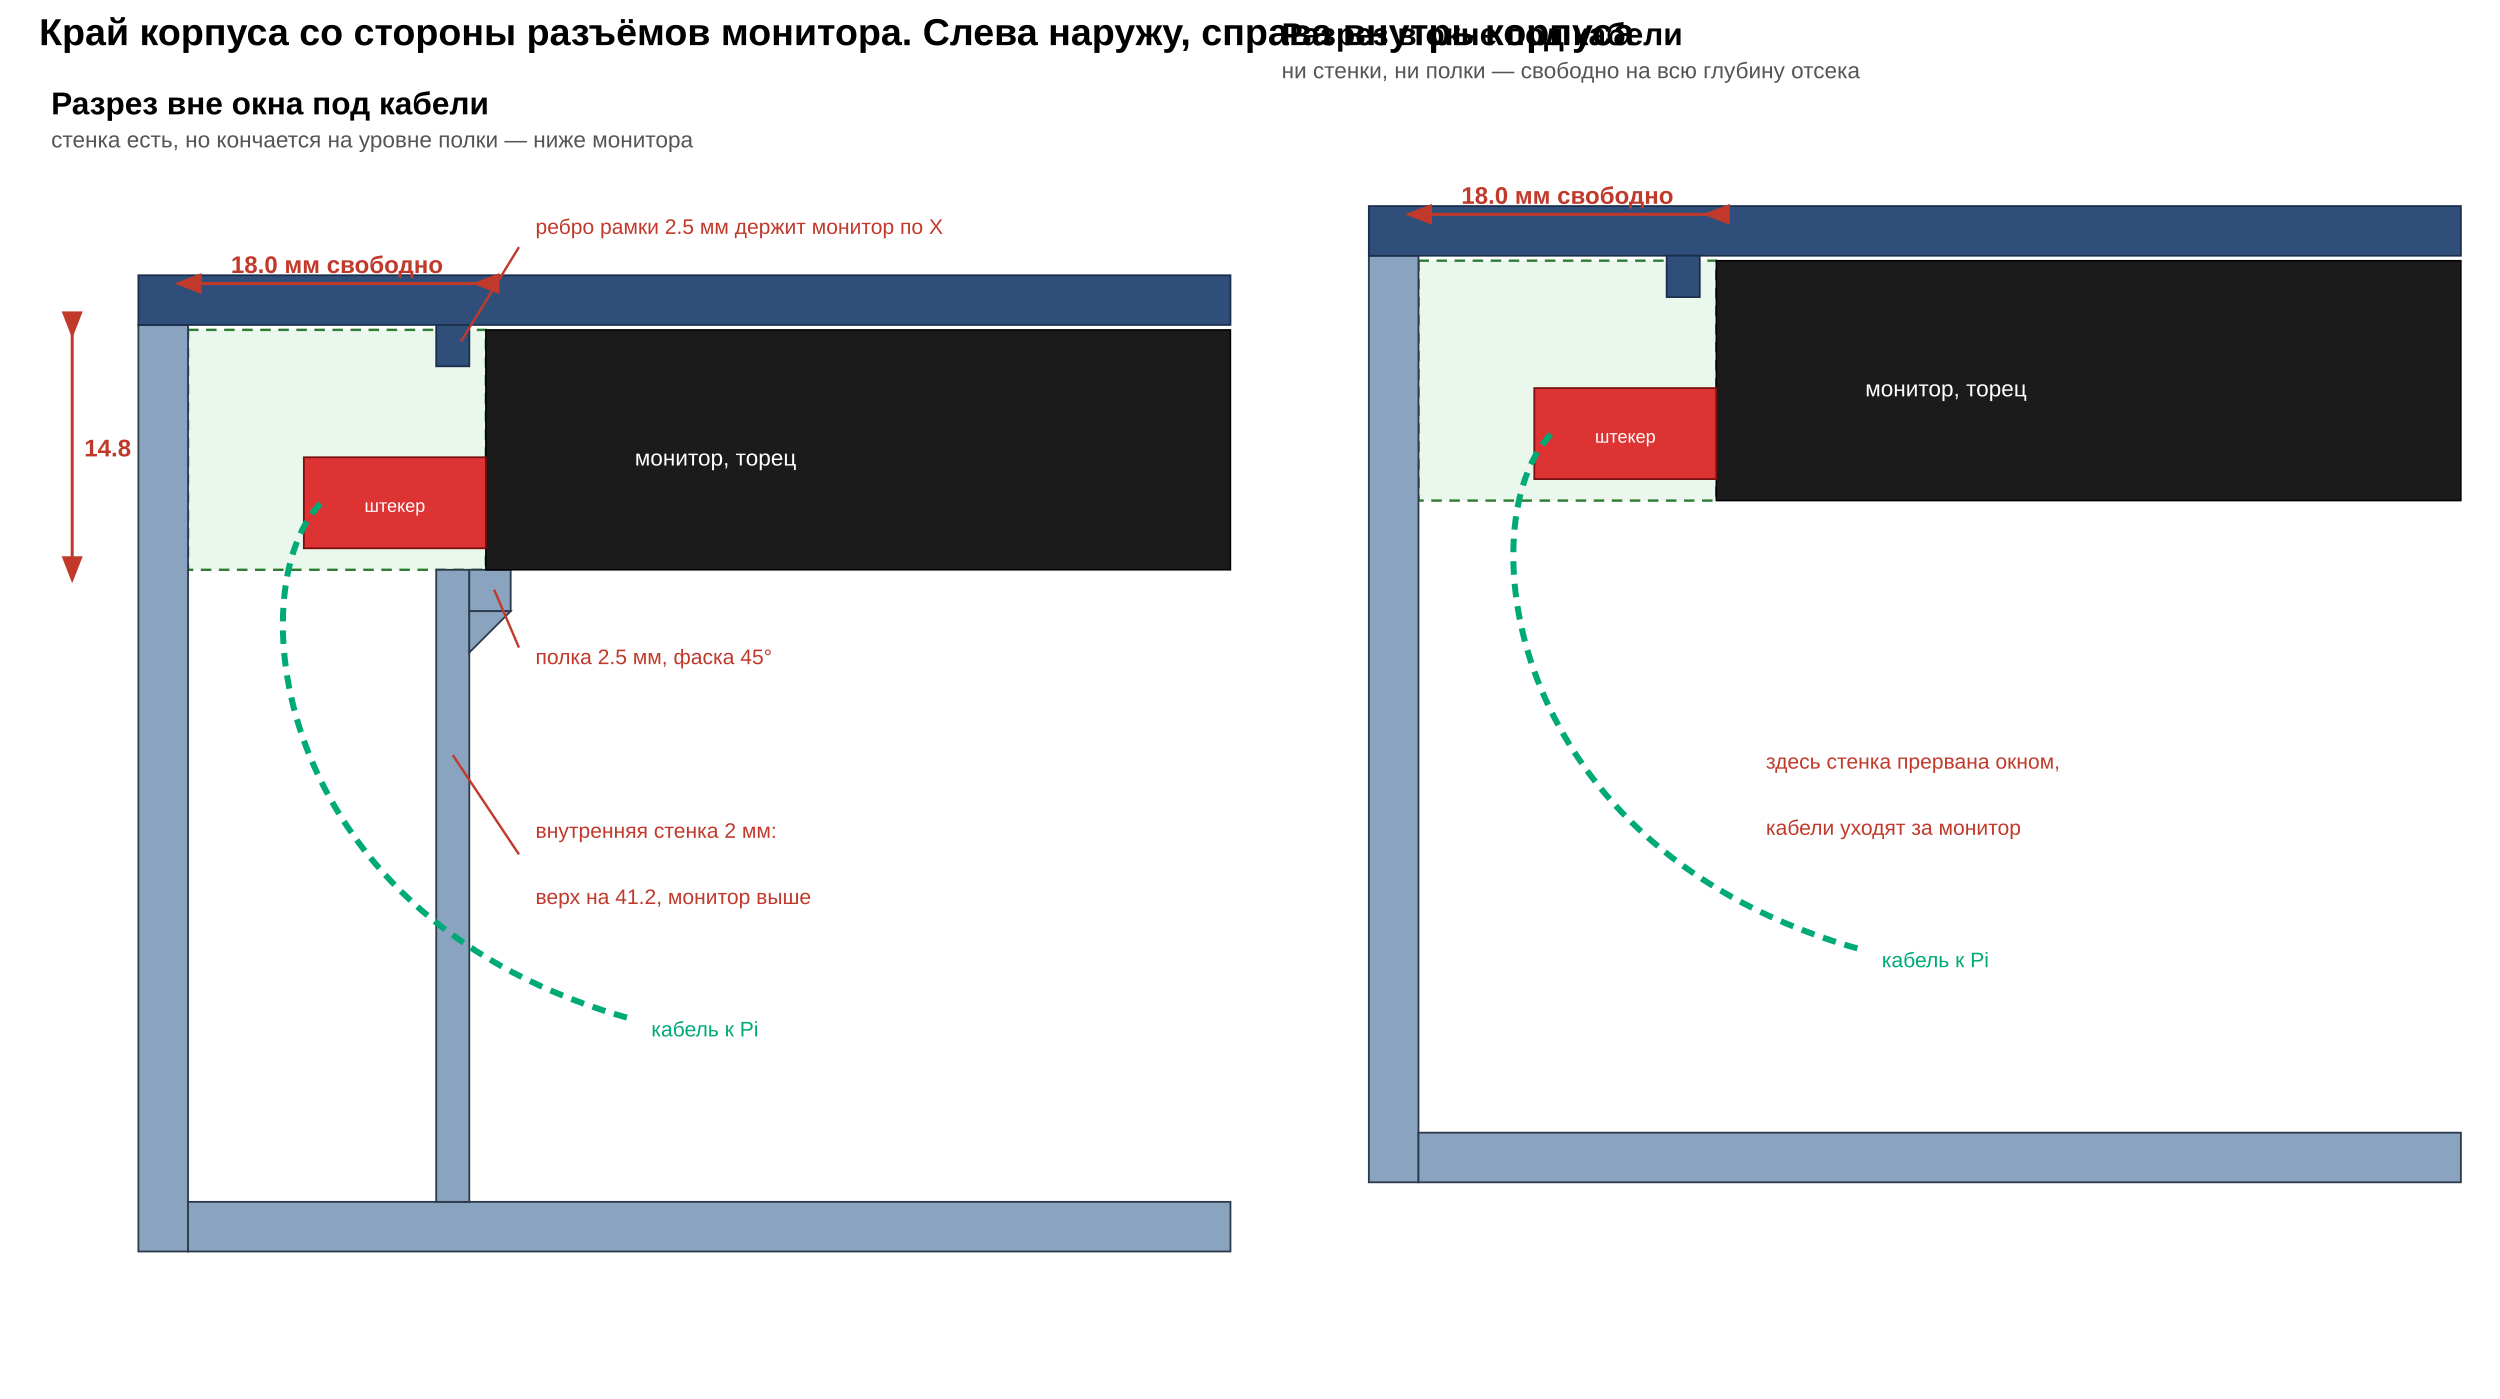
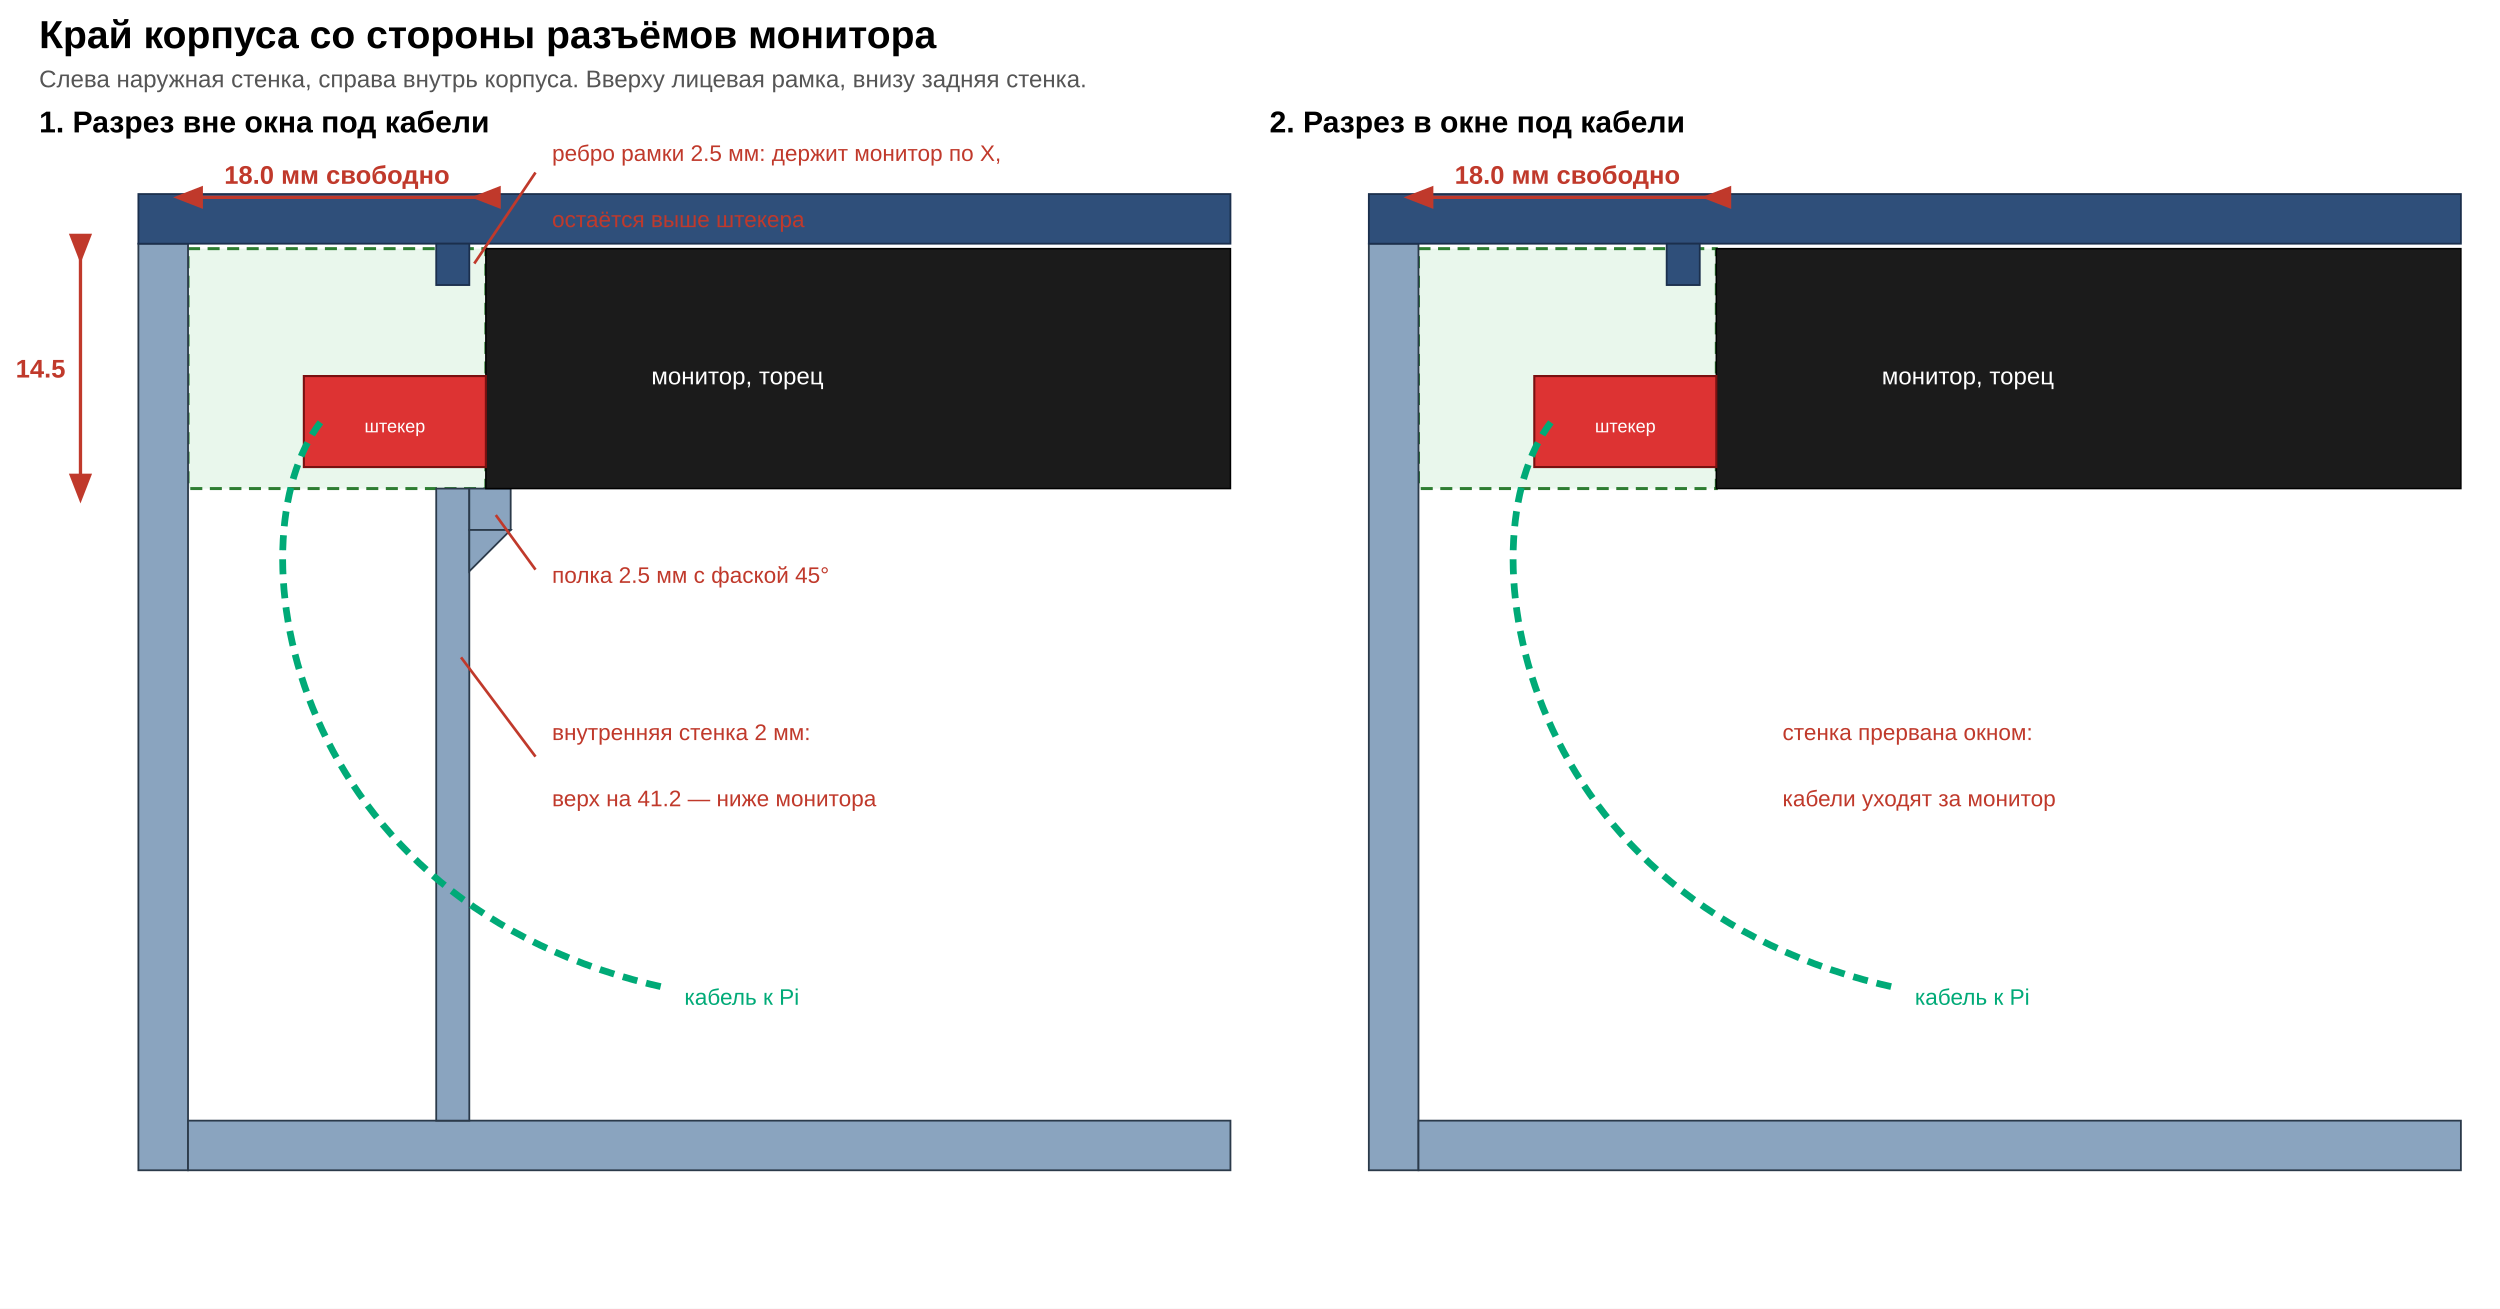
- <svg xmlns="http://www.w3.org/2000/svg" width="1662" height="930" viewBox="0 0 1662 930" font-family="Arial">
+ <svg xmlns="http://www.w3.org/2000/svg" width="1662" height="870" viewBox="0 0 1662 870" font-family="Arial">
  <defs>
    <marker id="ar" markerWidth="9" markerHeight="9" refX="4.5" refY="4.5" orient="auto">
      <path d="M0,4.5 L9,1 L9,8 z" fill="#c0392b" />
    </marker>
  </defs>
  <rect width="100%" height="100%" fill="#fff" />
-   <g transform="translate(26,106)">
-     <text x="8.0" y="-30.0" font-size="21" font-weight="bold">Разрез вне окна под кабели</text>
-     <text x="8.0" y="-8.0" font-size="15" fill="#555">стенка есть, но кончается на уровне полки — ниже монитора</text>
-     <rect x="99.0" y="113.3" width="198.0" height="159.5" fill="#e9f7ec" stroke="#2e7d32" stroke-width="1.6" stroke-dasharray="7 5" opacity="1.0" />
-     <rect x="66.0" y="110.0" width="33.0" height="616.0" fill="#8aa4bf" stroke="#2b3a4a" stroke-width="1.2" opacity="1.0" />
-     <rect x="99.0" y="693.0" width="693.0" height="33.0" fill="#8aa4bf" stroke="#2b3a4a" stroke-width="1.2" opacity="1.0" />
-     <rect x="264.0" y="272.8" width="22.0" height="420.2" fill="#8aa4bf" stroke="#2b3a4a" stroke-width="1.2" opacity="1.0" />
-     <polygon points="286.0,272.8 313.5,272.8 313.5,300.3 286.0,300.3" fill="#8aa4bf" stroke="#2b3a4a" stroke-width="1.2" />
-     <polygon points="286.0,300.3 313.5,300.3 286.0,327.8" fill="#8aa4bf" stroke="#2b3a4a" stroke-width="1.2" />
-     <rect x="297.0" y="113.3" width="495.0" height="159.5" fill="#1b1b1b" stroke="#000" stroke-width="1.0" opacity="1.0" />
-     <text x="396.0" y="203.5" font-size="15" fill="#fff" text-anchor="start" font-weight="normal">монитор, торец</text>
-     <rect x="66.0" y="77.0" width="726.0" height="33.0" fill="#2f4f7a" stroke="#1b2f4d" stroke-width="1.2" opacity="1.0" />
-     <rect x="264.0" y="110.0" width="22.0" height="27.5" fill="#2f4f7a" stroke="#1b2f4d" stroke-width="1.2" opacity="1.0" />
-     <rect x="176.0" y="198.0" width="121.0" height="60.5" fill="#d33" stroke="#7a1010" stroke-width="1.2" opacity="1.0" />
-     <text x="236.5" y="234.3" font-size="12" fill="#fff" text-anchor="middle" font-weight="normal">штекер</text>
-     <path d="M 187.0 228.8 C 132.0 286.0, 154.0 506.0, 396.0 572.0" stroke="#0a7" stroke-width="4" fill="none" stroke-dasharray="9 6" />
-     <text x="407.0" y="583.0" font-size="14" fill="#0a7" text-anchor="start" font-weight="normal">кабель к Pi</text>
-     <line x1="99.0" y1="82.5" x2="297.0" y2="82.5" stroke="#c0392b" stroke-width="2" marker-start="url(#ar)" marker-end="url(#ar)" />
-     <text x="198.0" y="75.5" font-size="16" font-weight="bold" fill="#c0392b" text-anchor="middle">18.0 мм свободно</text>
-     <line x1="22.0" y1="272.8" x2="22.0" y2="110.0" stroke="#c0392b" stroke-width="2" marker-start="url(#ar)" marker-end="url(#ar)" />
-     <text x="30.0" y="197.4" font-size="16" font-weight="bold" fill="#c0392b">14.8</text>
-     <text x="330.0" y="335.5" font-size="14" fill="#c0392b" text-anchor="start" font-weight="normal">полка 2.5 мм, фаска 45°</text>
-     <line x1="319.0" y1="324.5" x2="302.5" y2="286.0" stroke="#c0392b" stroke-width="1.6" />
-     <text x="330.0" y="451.0" font-size="14" fill="#c0392b" text-anchor="start" font-weight="normal">внутренняя стенка 2 мм:</text>
-     <text x="330.0" y="495.0" font-size="14" fill="#c0392b" text-anchor="start" font-weight="normal">верх на 41.2, монитор выше</text>
-     <line x1="319.0" y1="462.0" x2="275.0" y2="396.0" stroke="#c0392b" stroke-width="1.6" />
-     <text x="330.0" y="49.5" font-size="14" fill="#c0392b" text-anchor="start" font-weight="normal">ребро рамки 2.5 мм держит монитор по X</text>
-     <line x1="319.0" y1="58.3" x2="280.5" y2="121.0" stroke="#c0392b" stroke-width="1.6" />
+   <text x="26" y="32" font-size="26" font-weight="bold">Край корпуса со стороны разъёмов монитора</text>
+   <text x="26" y="58" font-size="16" fill="#555">Слева наружная стенка, справа внутрь корпуса. Вверху лицевая рамка, внизу задняя стенка.</text>
+   <text x="26" y="88" font-size="20" font-weight="bold">1. Разрез вне окна под кабели</text>
+   <text x="844.0" y="88" font-size="20" font-weight="bold">2. Разрез в окне под кабели</text>
+   <g transform="translate(26,96)">
+     <rect x="99.0" y="69.3" width="198.0" height="159.5" fill="#e9f7ec" stroke="#2e7d32" stroke-width="2.0" stroke-dasharray="8 5" />
+     <rect x="66.0" y="66.0" width="33.0" height="616.0" fill="#8aa4bf" stroke="#2b3a4a" stroke-width="1.2" />
+     <rect x="99.0" y="649.0" width="693.0" height="33.0" fill="#8aa4bf" stroke="#2b3a4a" stroke-width="1.2" />
+     <rect x="264.0" y="228.8" width="22.0" height="420.2" fill="#8aa4bf" stroke="#2b3a4a" stroke-width="1.2" />
+     <polygon points="286.0,228.8 313.5,228.8 313.5,256.3 286.0,256.3" fill="#8aa4bf" stroke="#2b3a4a" stroke-width="1.2" />
+     <polygon points="286.0,256.3 313.5,256.3 286.0,283.8" fill="#8aa4bf" stroke="#2b3a4a" stroke-width="1.2" />
+     <rect x="297.0" y="69.3" width="495.0" height="159.5" fill="#1b1b1b" stroke="#000" stroke-width="1.0" />
+     <text x="407.0" y="159.5" font-size="16" fill="#fff" text-anchor="start" font-weight="normal">монитор, торец</text>
+     <rect x="66.0" y="33.0" width="726.0" height="33.0" fill="#2f4f7a" stroke="#1b2f4d" stroke-width="1.2" />
+     <rect x="264.0" y="66.0" width="22.0" height="27.5" fill="#2f4f7a" stroke="#1b2f4d" stroke-width="1.2" />
+     <rect x="176.0" y="154.0" width="121.0" height="60.5" fill="#d33" stroke="#7a1010" stroke-width="1.4" />
+     <text x="236.5" y="191.4" font-size="12" fill="#fff" text-anchor="middle" font-weight="normal">штекер</text>
+     <path d="M 187.0 184.8 C 126.5 264.0, 165.0 506.0, 418.0 561.0" stroke="#0a7" stroke-width="4.5" fill="none" stroke-dasharray="10 6" />
+     <text x="429.0" y="572.0" font-size="15" fill="#0a7" text-anchor="start" font-weight="normal">кабель к Pi</text>
+     <line x1="99.0" y1="35.2" x2="297.0" y2="35.2" stroke="#c0392b" stroke-width="2.2" marker-start="url(#ar)" marker-end="url(#ar)" />
+     <text x="198.0" y="26.2" font-size="17" font-weight="bold" fill="#c0392b" text-anchor="middle">18.0 мм свободно</text>
+     <line x1="27.5" y1="228.8" x2="27.5" y2="69.3" stroke="#c0392b" stroke-width="2.2" marker-start="url(#ar)" marker-end="url(#ar)" />
+     <text x="17.5" y="155.0" font-size="17" font-weight="bold" fill="#c0392b" text-anchor="end">14.5</text>
+     <text x="341.0" y="291.5" font-size="15" fill="#c0392b" text-anchor="start" font-weight="normal">полка 2.5 мм с фаской 45°</text>
+     <line x1="330.0" y1="282.7" x2="303.6" y2="246.4" stroke="#c0392b" stroke-width="1.8" />
+     <text x="341.0" y="396.0" font-size="15" fill="#c0392b" text-anchor="start" font-weight="normal">внутренняя стенка 2 мм:</text>
+     <text x="341.0" y="440.0" font-size="15" fill="#c0392b" text-anchor="start" font-weight="normal">верх на 41.2 — ниже монитора</text>
+     <line x1="330.0" y1="407.0" x2="280.5" y2="341.0" stroke="#c0392b" stroke-width="1.8" />
+     <text x="341.0" y="11.0" font-size="15" fill="#c0392b" text-anchor="start" font-weight="normal">ребро рамки 2.5 мм: держит монитор по X,</text>
+     <text x="341.0" y="55.0" font-size="15" fill="#c0392b" text-anchor="start" font-weight="normal">остаётся выше штекера</text>
+     <line x1="330.0" y1="18.7" x2="289.3" y2="79.2" stroke="#c0392b" stroke-width="1.8" />
  </g>
-   <g transform="translate(844.0,60)">
-     <text x="8.0" y="-30.0" font-size="21" font-weight="bold">Разрез в окне под кабели</text>
-     <text x="8.0" y="-8.0" font-size="15" fill="#555">ни стенки, ни полки — свободно на всю глубину отсека</text>
-     <rect x="99.0" y="113.3" width="198.0" height="159.5" fill="#e9f7ec" stroke="#2e7d32" stroke-width="1.6" stroke-dasharray="7 5" opacity="1.0" />
-     <rect x="66.0" y="110.0" width="33.0" height="616.0" fill="#8aa4bf" stroke="#2b3a4a" stroke-width="1.2" opacity="1.0" />
-     <rect x="99.0" y="693.0" width="693.0" height="33.0" fill="#8aa4bf" stroke="#2b3a4a" stroke-width="1.2" opacity="1.0" />
-     <rect x="297.0" y="113.3" width="495.0" height="159.5" fill="#1b1b1b" stroke="#000" stroke-width="1.0" opacity="1.0" />
-     <text x="396.0" y="203.5" font-size="15" fill="#fff" text-anchor="start" font-weight="normal">монитор, торец</text>
-     <rect x="66.0" y="77.0" width="726.0" height="33.0" fill="#2f4f7a" stroke="#1b2f4d" stroke-width="1.2" opacity="1.0" />
-     <rect x="264.0" y="110.0" width="22.0" height="27.5" fill="#2f4f7a" stroke="#1b2f4d" stroke-width="1.2" opacity="1.0" />
-     <rect x="176.0" y="198.0" width="121.0" height="60.5" fill="#d33" stroke="#7a1010" stroke-width="1.2" opacity="1.0" />
-     <text x="236.5" y="234.3" font-size="12" fill="#fff" text-anchor="middle" font-weight="normal">штекер</text>
-     <path d="M 187.0 228.8 C 132.0 286.0, 154.0 506.0, 396.0 572.0" stroke="#0a7" stroke-width="4" fill="none" stroke-dasharray="9 6" />
-     <text x="407.0" y="583.0" font-size="14" fill="#0a7" text-anchor="start" font-weight="normal">кабель к Pi</text>
-     <line x1="99.0" y1="82.5" x2="297.0" y2="82.5" stroke="#c0392b" stroke-width="2" marker-start="url(#ar)" marker-end="url(#ar)" />
-     <text x="198.0" y="75.5" font-size="16" font-weight="bold" fill="#c0392b" text-anchor="middle">18.0 мм свободно</text>
-     <text x="330.0" y="451.0" font-size="14" fill="#c0392b" text-anchor="start" font-weight="normal">здесь стенка прервана окном,</text>
-     <text x="330.0" y="495.0" font-size="14" fill="#c0392b" text-anchor="start" font-weight="normal">кабели уходят за монитор</text>
+   <g transform="translate(844.0,96)">
+     <rect x="99.0" y="69.3" width="198.0" height="159.5" fill="#e9f7ec" stroke="#2e7d32" stroke-width="2.0" stroke-dasharray="8 5" />
+     <rect x="66.0" y="66.0" width="33.0" height="616.0" fill="#8aa4bf" stroke="#2b3a4a" stroke-width="1.2" />
+     <rect x="99.0" y="649.0" width="693.0" height="33.0" fill="#8aa4bf" stroke="#2b3a4a" stroke-width="1.2" />
+     <rect x="297.0" y="69.3" width="495.0" height="159.5" fill="#1b1b1b" stroke="#000" stroke-width="1.0" />
+     <text x="407.0" y="159.5" font-size="16" fill="#fff" text-anchor="start" font-weight="normal">монитор, торец</text>
+     <rect x="66.0" y="33.0" width="726.0" height="33.0" fill="#2f4f7a" stroke="#1b2f4d" stroke-width="1.2" />
+     <rect x="264.0" y="66.0" width="22.0" height="27.5" fill="#2f4f7a" stroke="#1b2f4d" stroke-width="1.2" />
+     <rect x="176.0" y="154.0" width="121.0" height="60.5" fill="#d33" stroke="#7a1010" stroke-width="1.4" />
+     <text x="236.5" y="191.4" font-size="12" fill="#fff" text-anchor="middle" font-weight="normal">штекер</text>
+     <path d="M 187.0 184.8 C 126.5 264.0, 165.0 506.0, 418.0 561.0" stroke="#0a7" stroke-width="4.5" fill="none" stroke-dasharray="10 6" />
+     <text x="429.0" y="572.0" font-size="15" fill="#0a7" text-anchor="start" font-weight="normal">кабель к Pi</text>
+     <line x1="99.0" y1="35.2" x2="297.0" y2="35.2" stroke="#c0392b" stroke-width="2.2" marker-start="url(#ar)" marker-end="url(#ar)" />
+     <text x="198.0" y="26.2" font-size="17" font-weight="bold" fill="#c0392b" text-anchor="middle">18.0 мм свободно</text>
+     <text x="341.0" y="396.0" font-size="15" fill="#c0392b" text-anchor="start" font-weight="normal">стенка прервана окном:</text>
+     <text x="341.0" y="440.0" font-size="15" fill="#c0392b" text-anchor="start" font-weight="normal">кабели уходят за монитор</text>
  </g>
-   <text x="26" y="30" font-size="25" font-weight="bold">Край корпуса со стороны разъёмов монитора. Слева наружу, справа внутрь корпуса</text>
</svg>
